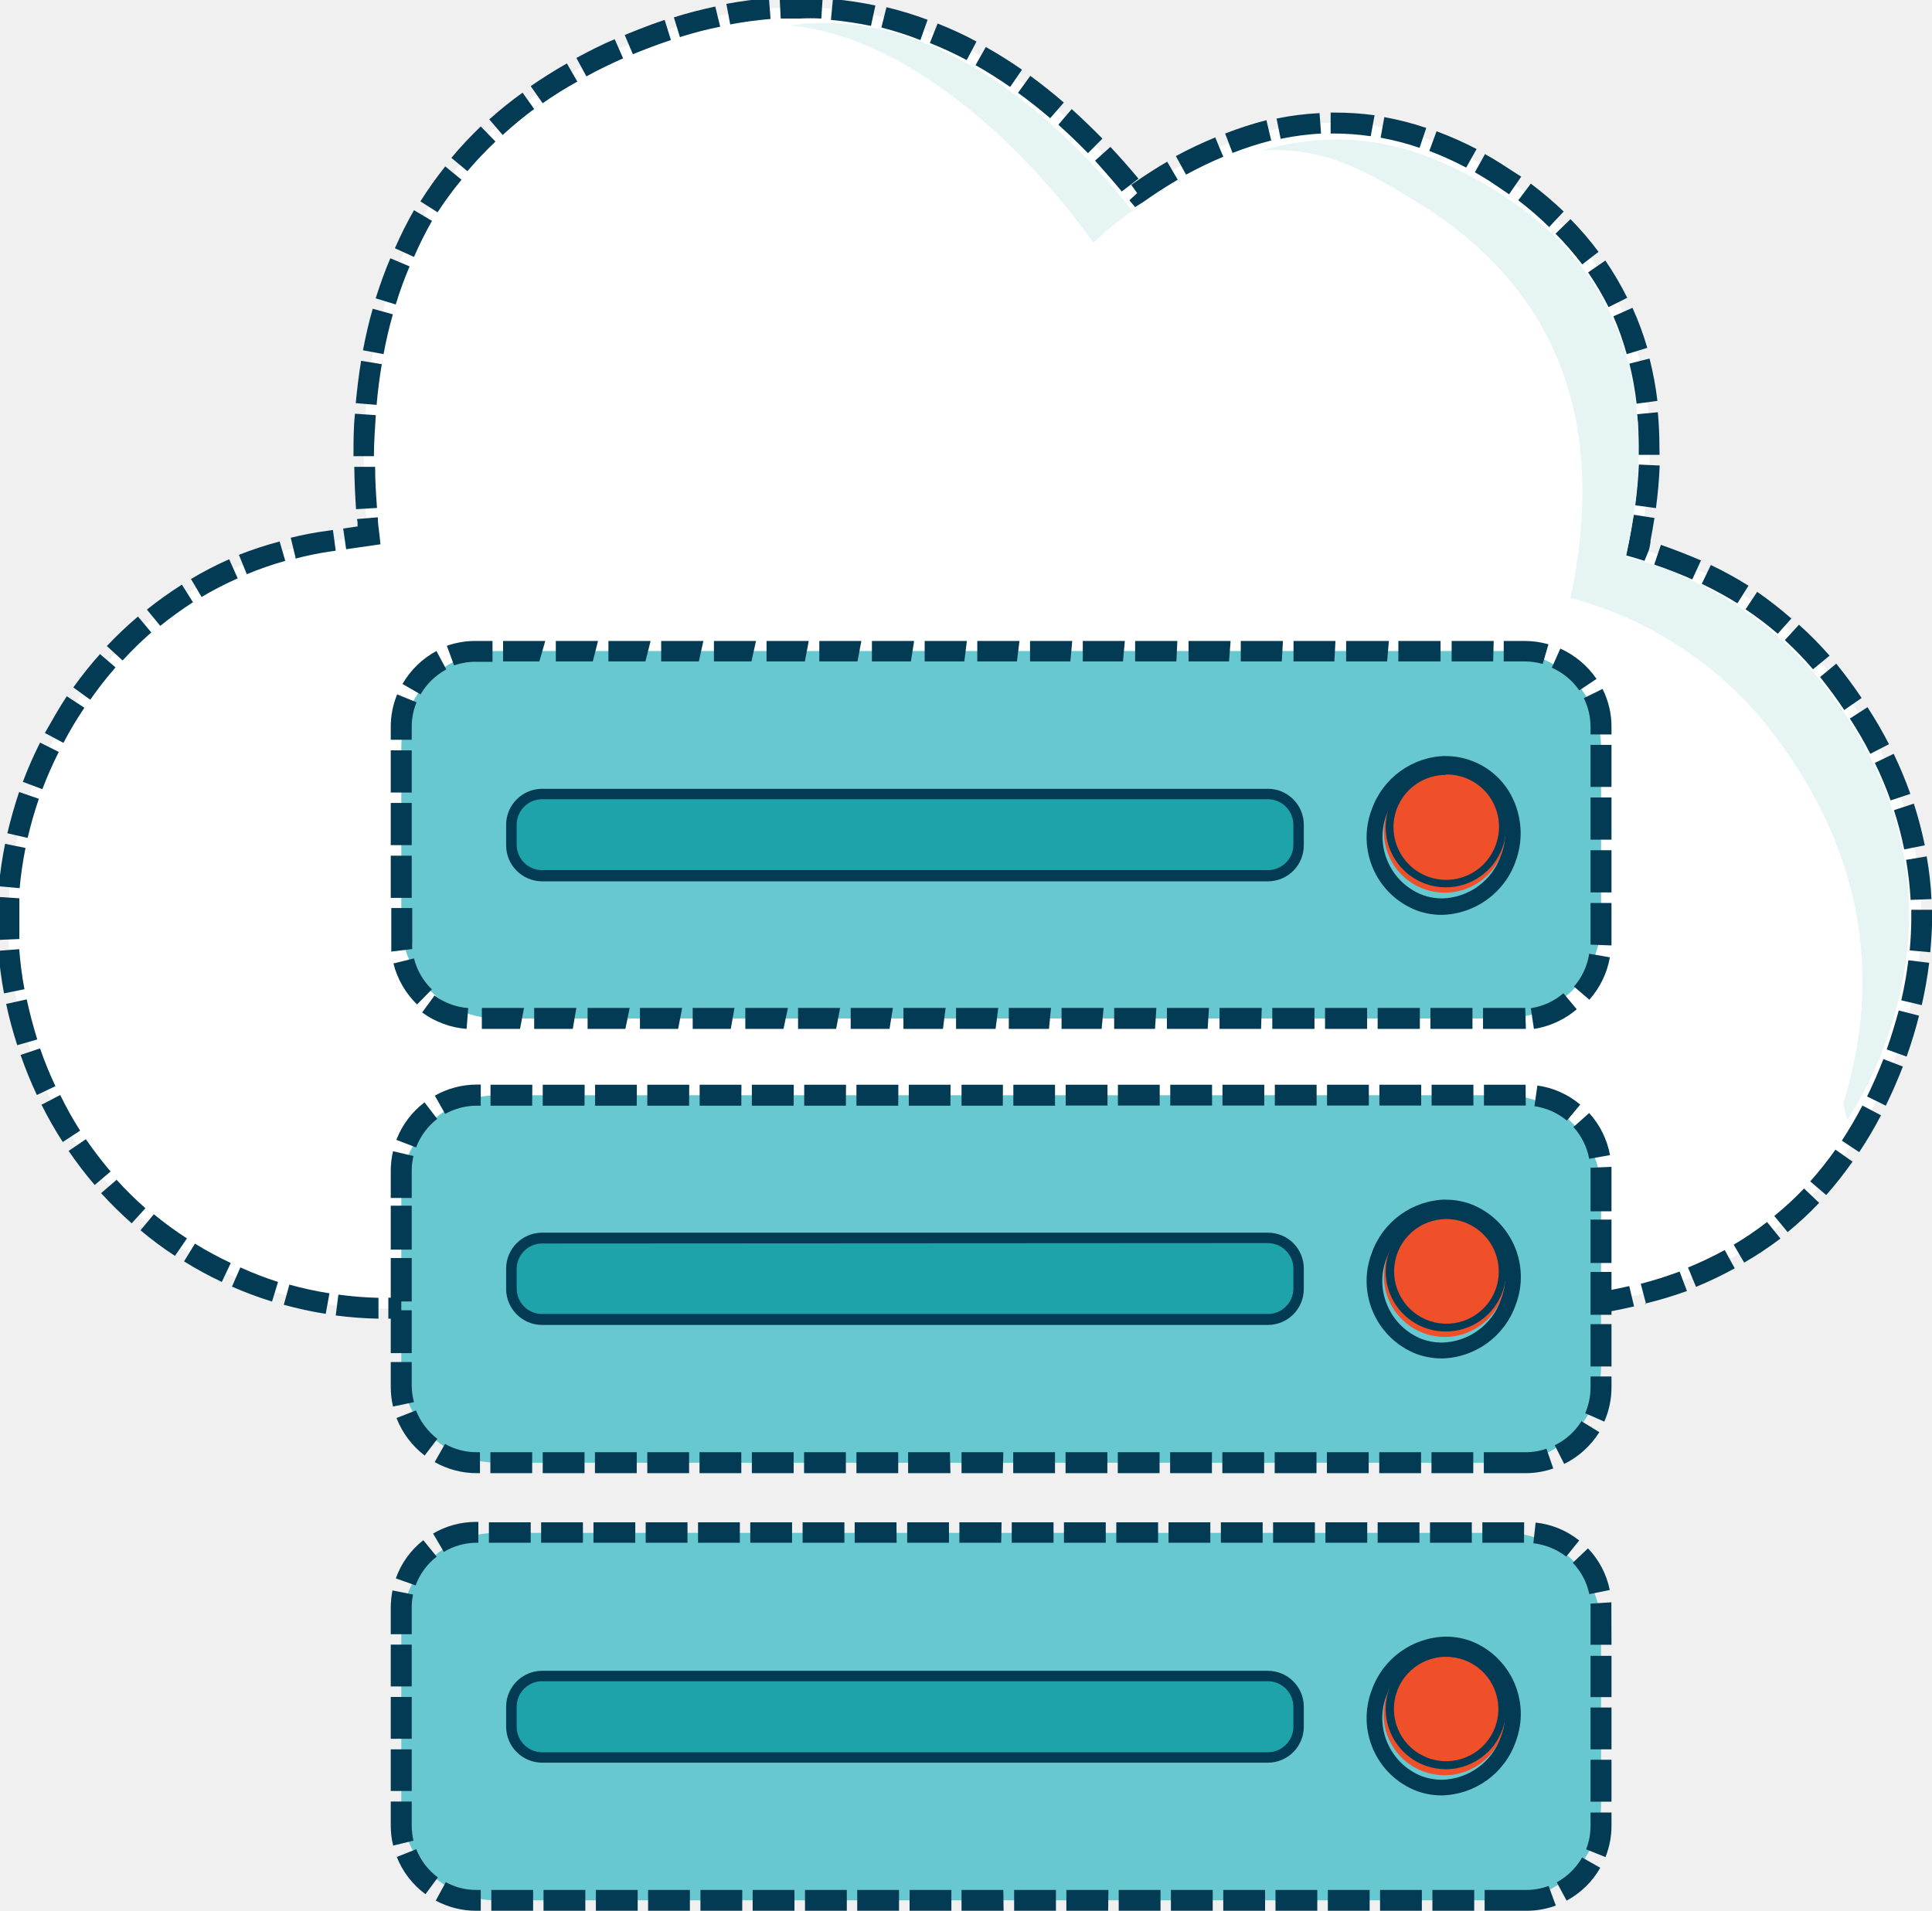
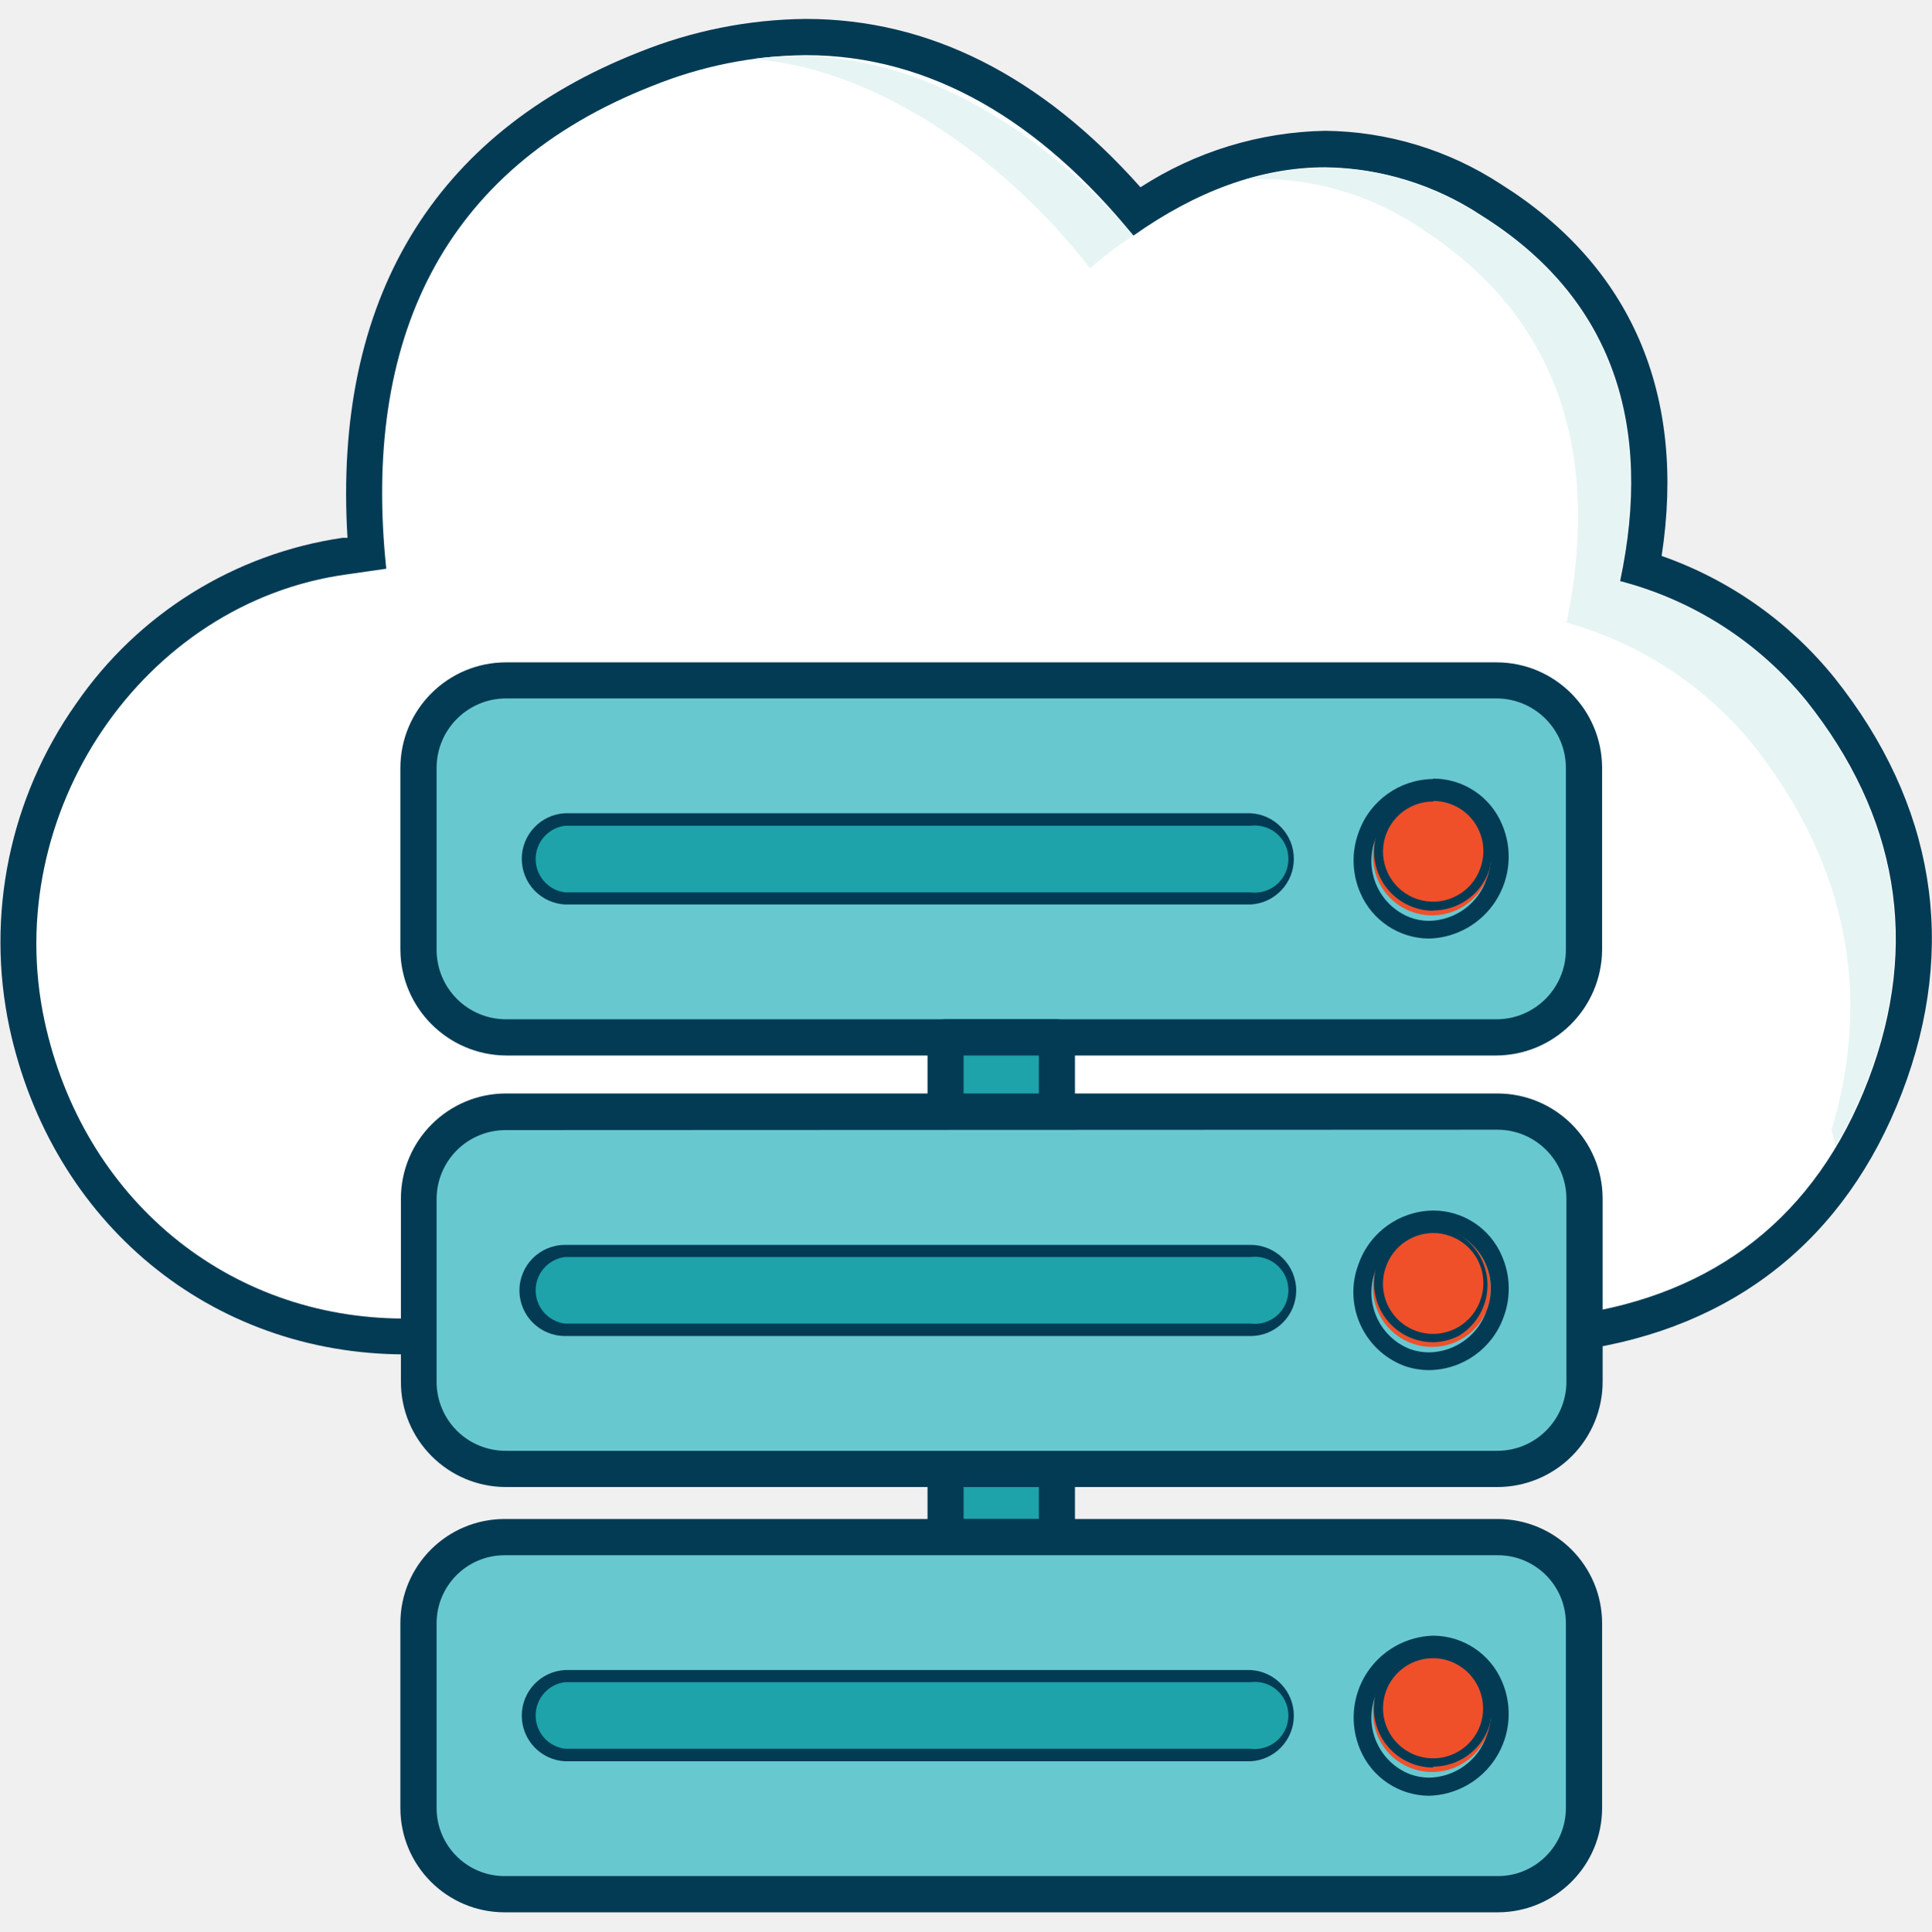
- <svg xmlns="http://www.w3.org/2000/svg" data-name="Layer 1" viewBox="0 0 144.67 143.09">
-   <path d="M85.16 14.46c8.63-6.11 17.76-7.25 26.84-1.56 10.25 6.43 13.23 16.29 10.7 28.19a27.45 27.45 0 0 1 14.3 9.26c7 8.78 8.79 18.67 4.76 29.21S129.94 96.12 119 97.67a33.89 33.89 0 0 1-4.5.29Q71.73 98 29 98C15.38 98 4.22 88.69 1.26 75c-3.51-16 7.54-32.29 23.3-34.43 1-.13 2-.28 3-.43C25.71 22.63 31.8 9.28 48.12 2.91c14.69-5.73 27.13-.69 37.04 11.55z" fill="#fff" />
-   <path d="M67.45 98.76h-3.13v-1.57h3.13zm-3.91 0H60.4v-1.57h3.14zm-3.92 0h-3.13v-1.57h3.13zm8.61 0v-1.57h3.14v1.57zm3.92 0v-1.57h3.13v1.57zm-16.44 0h-3.14v-1.57h3.14zm-3.92 0h-3.13v-1.57h3.13zm28.19 0v-1.57h3.13v1.57zm-3.92 0v-1.57h3.14v1.57zm-28.19 0h-3.13v-1.57h3.14zm36 0v-1.57H87v1.56zm3.92 0v-1.57h3.13v1.56zM44 98.75h-3.17v-1.56H44zm-3.92 0h-3.17v-1.57h3.14zm51.68 0v-1.57h3.13v1.57zm3.92 0v-1.57h3.13v1.57zm-59.51 0H33v-1.57h3.13zm63.42 0v-1.57h3.14v1.57zm3.92 0v-1.57h3.13v1.56zm-71.26 0h-3.17v-1.57h3.14zm75.17 0v-1.57h3.14v1.57zm3.92 0v-1.58h3.13v1.57zm-83 0a28.18 28.18 0 0 1-3.2-.24l.2-1.56a27.89 27.89 0 0 0 3 .24zm87 0v-1.56c1.1 0 2.1-.08 3-.19l.18 1.55a31.38 31.38 0 0 1-3.29.18zm4-.3l-.34-1.57c1-.15 2-.34 3-.57l.36 1.52c-1 .24-2.06.44-3.13.6zm-94.95-.06a29.69 29.69 0 0 1-3.14-.68l.42-1.51a26.1 26.1 0 0 0 3 .65zm98.87-.74l-.4-1.51a29.9 29.9 0 0 0 2.91-.92l.55 1.46a29.51 29.51 0 0 1-3.17.95zm-102.89-.18a28.89 28.89 0 0 1-3-1.12l.63-1.44A25.59 25.59 0 0 0 20.82 96zM127 96.37l-.6-1.45a27.79 27.79 0 0 0 2.75-1.31l.75 1.37a28.65 28.65 0 0 1-2.9 1.39zM16.61 96a27.64 27.64 0 0 1-2.83-1.54l.82-1.33a26.59 26.59 0 0 0 2.68 1.45zm114-1.44l-.79-1.35a23.4 23.4 0 0 0 2.5-1.7l1 1.24a26 26 0 0 1-2.76 1.83zM13.1 94.05a26.54 26.54 0 0 1-2.58-1.92l1-1.2A26.53 26.53 0 0 0 14 92.74zm120.76-1.78l-1-1.21a24.07 24.07 0 0 0 2.23-2.06l1.13 1.08a25.82 25.82 0 0 1-2.36 2.19zm-124-.66a30.52 30.52 0 0 1-2.29-2.26l1.16-1a27.11 27.11 0 0 0 2.16 2.13zm126.86-2.14l-1.17-1a26 26 0 0 0 1.89-2.38l1.28.9a29.11 29.11 0 0 1-1.95 2.48zM7.09 88.74a30.15 30.15 0 0 1-1.95-2.55l1.29-.88c.57.83 1.2 1.65 1.85 2.42zm132.13-2.46l-1.3-.86c.54-.83 1.06-1.71 1.54-2.63l1.39.73a29.89 29.89 0 0 1-1.63 2.76zM4.7 85.52a28.3 28.3 0 0 1-1.59-2.79l1.4-.73A26.27 26.27 0 0 0 6 84.67zm136.51-2.72l-1.4-.69c.44-.9.85-1.84 1.22-2.8l1.46.56c-.39 1-.82 1.99-1.28 2.93zM2.76 82a30.84 30.84 0 0 1-1.22-3L3 78.51c.34 1 .72 1.91 1.15 2.83zm140-2.88l-1.48-.53c.35-1 .65-2 .9-2.92l1.52.39c-.25 1.01-.57 2.04-.93 3.06zM1.29 78.27c-.32-1-.6-2-.83-3.09L2 74.84c.22 1 .48 2 .79 3zm142.61-3l-1.53-.36a28.13 28.13 0 0 0 .53-3l1.56.19a32.1 32.1 0 0 1-.56 3.18zM.3 74.39a28.71 28.71 0 0 1-.42-3.19l1.56-.12a28 28 0 0 0 .39 3zm144.24-3.08l-1.54-.14c.08-.83.12-1.66.12-2.48v-.56h1.57v.61c-.02.82-.07 1.7-.15 2.57zM-.17 70.39v-1.38c0-.46 0-1.22.06-1.84l1.56.1v3.05zm143.24-3a27.9 27.9 0 0 0-.34-3l1.54-.26a24.67 24.67 0 0 1 .36 3.2zm-141.6-.88l-1.56-.14a31.25 31.25 0 0 1 .47-3.18l1.53.31a28.36 28.36 0 0 0-.44 3.01zm141.12-2.9a27 27 0 0 0-.77-2.94l1.49-.49a29.27 29.27 0 0 1 .82 3.12zM2.07 62.75L.55 62.4c.24-1 .54-2.08.88-3.09l1.48.51c-.33.96-.61 1.95-.84 2.93zm139.5-2.81a27.06 27.06 0 0 0-1.18-2.81l1.41-.68a30.64 30.64 0 0 1 1.25 3zM3.17 59.1l-1.46-.55A30.4 30.4 0 0 1 3 55.61l1.4.7c-.46.91-.87 1.85-1.23 2.79zm136.88-2.65a28.18 28.18 0 0 0-1.53-2.64l1.32-.85c.59.91 1.13 1.84 1.61 2.77zm-135.3-.82l-1.39-.74C3.87 54 4.43 53 5 52.14l1.32.86a27.76 27.76 0 0 0-1.57 2.63zm133.35-2.46a35.29 35.29 0 0 0-1.7-2.33l-.11-.14 1.21-1 .12.15c.64.8 1.24 1.61 1.78 2.42zM6.76 52.4l-1.27-.92a28.54 28.54 0 0 1 2-2.5l1.16 1a27.52 27.52 0 0 0-1.89 2.42zm129-2.28a24.18 24.18 0 0 0-2.11-2.18l1.06-1.16A27.32 27.32 0 0 1 137 49.1zM9.18 49.46L8 48.38a28.5 28.5 0 0 1 2.33-2.21l1 1.19a27.33 27.33 0 0 0-2.15 2.1zm123.94-2a24.23 24.23 0 0 0-2.41-1.83l.87-1.31a29.23 29.23 0 0 1 2.56 2zM12 46.87l-1-1.22a29.73 29.73 0 0 1 2.62-1.87l.83 1.32A28.49 28.49 0 0 0 12 46.87zm118.1-1.69a27.45 27.45 0 0 0-2.67-1.46l.68-1.41a28.47 28.47 0 0 1 2.82 1.55zm-115-.47l-.8-1.35a25.79 25.79 0 0 1 2.86-1.48l.64 1.43a25.57 25.57 0 0 0-2.71 1.4zm111.62-1.32c-.91-.4-1.87-.78-2.85-1.11l.5-1.48c1 .35 2 .74 3 1.17zM18.48 43l-.59-1.45a27.39 27.39 0 0 1 3.05-1l.42 1.45a26.38 26.38 0 0 0-2.88 1zm104.66-1l-.68-.21-.7-.2.15-.71c.17-.79.31-1.57.43-2.33l1.55.24c-.09.55-.19 1.13-.3 1.71v.12a5.41 5.41 0 0 1-.12.58zm-101-.21l-.37-1.52a25 25 0 0 1 2.74-.52l.42-.06.21 1.55-.42.06a24.47 24.47 0 0 0-2.63.54zm3.78-.66l-.22-1.55 1.08-.16c0-.18 0-.36-.05-.55l1.56-.13c0 .42.07.84.12 1.27l.08.75zm.74-3c-.07-1.07-.12-2.14-.13-3.17h1.56c0 1 .06 2 .14 3.08zm97.34-.08l-1.55-.21c.13-1 .23-2.06.27-3.05l1.56.07c-.04 1.03-.14 2.14-.28 3.19zm-96-3.89h-1.53c0-1.08 0-2.15.11-3.18l1.56.11c-.06 1-.14 2.03-.14 3.07zm96.27-.1h-1.57v-.54c0-.85 0-1.69-.12-2.5l1.56-.15c.08.86.12 1.75.12 2.65zM28.2 30.32l-1.56-.13c.1-1.08.23-2.14.4-3.17l1.55.25c-.17 1-.3 2.02-.39 3.05zm94.35-.09a23.76 23.76 0 0 0-.54-3l1.51-.38a25 25 0 0 1 .59 3.17zm-.74-3.71a21.26 21.26 0 0 0-1-2.83l1.43-.64a22 22 0 0 1 1.11 3zm-93.09 0l-1.54-.29c.2-1.06.44-2.11.73-3.11l1.51.42c-.28.96-.51 1.97-.7 2.98zM120.45 23a21.86 21.86 0 0 0-1.53-2.6l1.29-.89a23.69 23.69 0 0 1 1.64 2.79zm-90.82-.2l-1.5-.46c.32-1 .69-2.05 1.1-3l1.44.61a29.58 29.58 0 0 0-1.04 2.86zm88.85-3a22.39 22.39 0 0 0-2-2.3l1.12-1.09a23 23 0 0 1 2.1 2.45zM31 19.24l-1.43-.65A30.77 30.77 0 0 1 31 15.74l1.35.8a27.52 27.52 0 0 0-1.35 2.7zM116 17a24.67 24.67 0 0 0-2.31-2l.94-1.25a27.9 27.9 0 0 1 2.46 2.09zm-83.2-1.08l-1.32-.84a29.62 29.62 0 0 1 1.86-2.62l1.22 1a27.08 27.08 0 0 0-1.79 2.43zm52.2-.41l-.43-.51.58-.54-.44-.62c.89-.62 1.79-1.21 2.69-1.73l.79 1.35c-.86.5-1.73 1.06-2.57 1.66zm.11-1.07zm27.89.11c-.47-.33-1-.67-1.48-1-.36-.23-.72-.44-1.08-.65l.76-1.36c.39.22.77.44 1.16.69s1.06.68 1.55 1zm-29-.21c-.67-.81-1.36-1.59-2-2.31L83.15 11c.7.75 1.41 1.55 2.1 2.38zm4.8-1.28l-.75-1.37a30.61 30.61 0 0 1 2.95-1.4l.6 1.45a28.54 28.54 0 0 0-2.75 1.32zM35 12.82l-1.2-1A28.49 28.49 0 0 1 36 9.47l1.1 1.13a28.93 28.93 0 0 0-2.1 2.22zm74.79-.27a25 25 0 0 0-2.76-1.25l.54-1.47a25.72 25.72 0 0 1 3 1.33zm-28.32-1.08q-1.09-1.12-2.22-2.13l1-1.17c.77.69 1.54 1.44 2.3 2.21zm10.83 0L91.74 10a26.72 26.72 0 0 1 3.09-1l.36 1.52a25.23 25.23 0 0 0-2.89.93zm14-.4a20.58 20.58 0 0 0-2.92-.76l.28-1.54a22.29 22.29 0 0 1 3.14.81zm-10.4-.66l-.31-1.53a20.86 20.86 0 0 1 3.22-.41l.11 1.53a20.38 20.38 0 0 0-2.99.39zm6.74-.21a19.18 19.18 0 0 0-2.73-.2h-.27V8.43h.29a22.26 22.26 0 0 1 3 .2zm-65-.09l-1-1.17c.78-.7 1.62-1.38 2.49-2L40 8.16a30.15 30.15 0 0 0-2.34 1.93zm41-1.26c-.79-.67-1.59-1.31-2.41-1.9l.92-1.27c.85.62 1.69 1.29 2.51 2zm-38-1.11l-.9-1.29c.86-.59 1.77-1.17 2.71-1.7l.78 1.36a29.4 29.4 0 0 0-2.58 1.61zm35-1.23c-.85-.59-1.72-1.14-2.59-1.63l.77-1.36c.91.51 1.82 1.08 2.71 1.7zm-31.73-.79l-.75-1.38c.91-.49 1.88-1 2.87-1.4l.63 1.43c-.95.42-1.88.87-2.75 1.35zM72.39 4.5a27.47 27.47 0 0 0-2.76-1.28l.58-1.46c1 .4 2 .85 2.91 1.35zm-25-.44l-.61-1.44 1.07-.43c.65-.26 1.29-.49 1.92-.7L50.24 3c-.61.2-1.22.42-1.84.66zM68.92 3A25 25 0 0 0 66 2.06l.38-1.52a26.58 26.58 0 0 1 3.08.94zm-18-.2l-.46-1.5c1-.32 2.07-.59 3.1-.81L53.93 2c-.93.18-1.93.44-2.93.75zm14.3-.86a27.65 27.65 0 0 0-3-.45l.15-1.56a28 28 0 0 1 3.18.48zm-10.54-.11L54.39.29c1.07-.2 2.14-.34 3.19-.43l.12 1.56a29.14 29.14 0 0 0-3.02.41zm6.82-.44a14.93 14.93 0 0 0-1.65 0h-1.39l-.08-1.58h1.51c.51 0 1.15 0 1.71.05z" fill="#033b55" />
-   <rect x="30.05" y="114.79" width="89.84" height="27.52" rx="7.13" ry="7.13" fill="#68c8d0" />
-   <path d="M114.3 143.09h-3.13v-1.56h3.13a4.69 4.69 0 0 0 1.66-.3l.54 1.47a6.29 6.29 0 0 1-2.2.39zm-3.91 0h-3.13v-1.56h3.13zm-3.92 0h-3.13v-1.56h3.13zm-3.91 0h-3.13v-1.56h3.13zm-3.92 0h-3.13v-1.56h3.13zm-3.91 0H91.6v-1.56h3.13zm-3.92 0h-3.13v-1.56h3.13zm-3.91 0h-3.13v-1.56h3.13zm-3.92 0h-3.13v-1.56H83zm-3.91 0h-3.13v-1.56h3.13zm-3.92 0H72v-1.56h3.13zm-3.91 0h-3.13v-1.56h3.13zm-3.92 0h-3.13v-1.56h3.13zm-3.91 0h-3.13v-1.56h3.13zm-3.92 0h-3.13v-1.56h3.13zm-3.91 0h-3.13v-1.56h3.13zm-3.92 0h-3.13v-1.56h3.13zm-3.91 0h-3.13v-1.56h3.13zm-3.92 0H40.7v-1.56h3.13zm-3.91 0h-3.13v-1.56h3.13zm-3.92 0h-.37a6.38 6.38 0 0 1-3-.76l.75-1.38a4.73 4.73 0 0 0 2.27.58H36zm81.31-.76l-.74-1.37a4.92 4.92 0 0 0 1.9-1.86l1.36.77a6.34 6.34 0 0 1-2.52 2.46zm-85.45-.48a6.41 6.41 0 0 1-2.15-2.79l1.46-.58a4.81 4.81 0 0 0 1.62 2.11zm88.36-2.78l-1.45-.58a4.78 4.78 0 0 0 .33-1.76v-1h1.57v1a6.28 6.28 0 0 1-.45 2.34zm-90.78-.86a6.12 6.12 0 0 1-.18-1.48v-1.82h1.57v1.82a5.18 5.18 0 0 0 .13 1.11zm91.23-3.29h-1.57v-3.14h1.57zm-89.84-.8h-1.57V131h1.57zm89.84-3.12h-1.57v-3.13h1.57zm-89.84-.79h-1.57v-3.13h1.57zm89.84-3.12h-1.57V124h1.57zm-89.84-.8h-1.57v-3.13h1.57zm89.84-3.12h-1.57v-3.08l1.56-.1v.39zm-89.84-.79h-1.57v-2a6.69 6.69 0 0 1 .13-1.28l1.54.31a4.5 4.5 0 0 0-.1 1zm88.18-3a4.79 4.79 0 0 0-1.24-2.35l1.14-1.08a6.28 6.28 0 0 1 1.63 3.12zm-87.9-.66l-1.47-.52a6.27 6.27 0 0 1 2.06-2.86l1 1.23a4.83 4.83 0 0 0-1.59 2.19zm86.17-2.15a4.9 4.9 0 0 0-2.46-1l.17-1.55a6.27 6.27 0 0 1 3.26 1.34zm-84.06-.38l-.79-1.35a6.33 6.33 0 0 1 3.2-.87h.19v1.56h-.19a4.75 4.75 0 0 0-2.41.7zm80.9-.66H111V114h3.13zm-3.91 0h-3.13V114h3.13zm-3.92 0h-3.13V114h3.13zm-3.91 0h-3.13V114h3.13zm-3.92 0h-3.13V114h3.13zm-3.91 0h-3.13V114h3.13zm-3.92 0H87.5V114h3.13zm-3.91 0h-3.13V114h3.13zm-3.92 0h-3.13V114h3.13zm-3.91 0h-3.13V114h3.13zm-3.92 0h-3.13V114H75zm-3.91 0h-3.13V114h3.13zm-3.92 0H64V114h3.13zm-3.91 0H60.1V114h3.13zm-3.92 0h-3.13V114h3.13zm-3.91 0h-3.13V114h3.13zm-3.92 0h-3.13V114h3.13zm-3.91 0h-3.13V114h3.13zm-3.92 0h-3.13V114h3.13zm-3.91 0h-3.13V114h3.13z" fill="#033b55" />
-   <path d="M112.39 130.1a4.56 4.56 0 1 1-2.65-6 4.68 4.68 0 0 1 2.65 6z" fill="#ef502a" />
-   <path d="M108.26 123.79a4.24 4.24 0 0 1 1.48.26 4.66 4.66 0 0 1 2.65 6 4.79 4.79 0 0 1-4.43 3.23 4.44 4.44 0 0 1-1.48-.26 4.68 4.68 0 0 1-2.65-6.06 4.77 4.77 0 0 1 4.43-3.22m0-1.18a6 6 0 0 0-5.54 4 5.86 5.86 0 0 0 3.36 7.56 5.43 5.43 0 0 0 1.88.33 6 6 0 0 0 5.53-4 5.86 5.86 0 0 0-3.35-7.56 5.47 5.47 0 0 0-1.88-.33z" fill="#033b55" />
-   <path d="M112.22 129.42a4.21 4.21 0 1 1-2.52-5.42 4.19 4.19 0 0 1 2.52 5.42z" fill="#ef502a" />
-   <path d="M108.27 132.49a4.54 4.54 0 0 1-1.54-.27 4.51 4.51 0 0 1-2.7-5.77 4.5 4.5 0 1 1 8.47 3.07 4.48 4.48 0 0 1-2.33 2.54 4.36 4.36 0 0 1-1.9.43zm0-8.42a3.91 3.91 0 1 0 1.34.23 4.15 4.15 0 0 0-1.35-.23zm4 5.35z" fill="#033b55" />
-   <rect x="38.29" y="125.5" width="58.95" height="6.1" rx="2.94" ry="2.94" fill="#1da3a9" />
-   <path d="M94.94 132H40.6a2.7 2.7 0 0 1-2.7-2.69v-1.5a2.7 2.7 0 0 1 2.7-2.69h54.34a2.69 2.69 0 0 1 2.69 2.69v1.5a2.69 2.69 0 0 1-2.69 2.69zm-54.34-6.1a1.91 1.91 0 0 0-1.91 1.91v1.5a1.91 1.91 0 0 0 1.91 1.91h54.34a1.92 1.92 0 0 0 1.91-1.91v-1.5a1.92 1.92 0 0 0-1.91-1.91z" fill="#033b55" />
-   <rect x="30.05" y="48.75" width="89.84" height="27.52" rx="7.25" ry="7.25" fill="#68c8d0" />
-   <path d="M114.26 77.05h-3.21v-1.57h3.16zm-4 0h-3.15v-1.57h3.15zm-3.94 0h-3.16v-1.57h3.16zm-3.95 0h-3.15v-1.57h3.15zm-3.94 0h-3.16v-1.57h3.16zm-4 0h-3.11v-1.57h3.16zm-4 0h-3.05v-1.57h3.15zm-3.94 0h-3.06v-1.57h3.16zm-4 0h-3v-1.57h3.15zm-3.94 0h-3.01v-1.57h3.16zm-4 0h-2.96v-1.57h3.16zm-3.94 0h-2.96v-1.57h3.16zm-4 0H63.7v-1.57h3.16zm-4 0h-2.85v-1.57h3.15zm-3.94 0h-2.86v-1.57H59zm-3.95 0h-2.85v-1.57H55zm-3.94 0h-2.86v-1.57h3.16zm-3.95 0H44v-1.57h3.15zm-3.94 0H40v-1.57h3.16zm-3.95 0h-2.86v-1.57h3.16zm-4 0a6.51 6.51 0 0 1-3.33-1.23l.93-1.27a4.83 4.83 0 0 0 2.52.94zm79.92 0l-.23-1.55a4.85 4.85 0 0 0 2.44-1.12l1 1.2a6.5 6.5 0 0 1-2.91 1.42zm-83.63-1.83a6.49 6.49 0 0 1-1.77-3.07l1.54-.38a4.87 4.87 0 0 0 1.34 2.32zm87.8-.34l-1.17-1a4.86 4.86 0 0 0 1.14-2.46l1.55.27a6.46 6.46 0 0 1-1.55 3.19zM29.3 71.26V68h1.57v2.56a4.36 4.36 0 0 0 0 .51zm91.37-.46l-1.57-.06v-3.12h1.57v3.18zm-89.84-3.56h-1.57v-3.16h1.57zm89.84-.41h-1.57v-3.16h1.57zm-89.84-3.54h-1.57v-3.16h1.57zm89.84-.41h-1.57v-3.16h1.57zm-89.84-3.53h-1.57v-3.16h1.57zm89.84-.42h-1.57v-3.15h1.57zM30.83 55.4h-1.57v-1a6.31 6.31 0 0 1 .48-2.4l1.45.59a4.83 4.83 0 0 0-.36 1.84zm89.84-.4h-1.57v-.56a4.89 4.89 0 0 0-.5-2.16l1.4-.69a6.25 6.25 0 0 1 .67 2.85zm-89.18-3l-1.35-.78a6.49 6.49 0 0 1 2.54-2.47l.74 1.38A5 5 0 0 0 31.49 52zm86.77-.3a5 5 0 0 0-2.06-1.7l.64-1.43a6.56 6.56 0 0 1 2.71 2.27zM34 49.83l-.54-1.47a6.45 6.45 0 0 1 2.26-.36h1.16v1.56h-1.16a4.84 4.84 0 0 0-1.72.27zm81.52-.11a5.12 5.12 0 0 0-1.35-.19h-1.57V48h1.57a6.33 6.33 0 0 1 1.78.25zm-3.71-.19h-3.11V48h3.15zm-3.94 0h-3.16V48h3.16zm-4 0h-3.07V48h3.2zm-3.95 0h-3.06V48H100zm-3.94 0h-3.07V48h3.16zm-3.95 0H89V48h3.15zm-3.94 0H85V48h3.16zm-4 0h-3.01V48h3.15zm-3.94 0h-3.02V48h3.16zm-4 0h-2.97V48h3.16zm-3.94 0h-2.97V48h3.16zm-4 0h-2.92V48h3.16zm-4 0h-2.86V48h3.15zm-3.94 0H57.4V48h3.16zm-4 0h-2.81V48h3.15zm-3.94 0h-2.82V48h3.16zm-4 0h-2.77V48h3.16zm-3.94 0h-2.77V48h3.16zm-4 0h-2.72V48h3.16z" fill="#033b55" />
-   <path d="M112.39 64.06a4.56 4.56 0 1 1-2.65-6.06 4.67 4.67 0 0 1 2.65 6.06z" fill="#ef502a" />
-   <path d="M108.26 57.74a4.48 4.48 0 0 1 1.48.26 4.68 4.68 0 0 1 2.65 6.06 4.78 4.78 0 0 1-4.39 3.22 4.2 4.2 0 0 1-1.48-.26 4.68 4.68 0 0 1-2.69-6.02 4.79 4.79 0 0 1 4.43-3.22m0-1.17a6 6 0 0 0-5.54 4 5.87 5.87 0 0 0 3.36 7.57 5.43 5.43 0 0 0 1.88.33 6 6 0 0 0 5.53-4 6.06 6.06 0 0 0-.12-4.51 5.54 5.54 0 0 0-3.23-3.05 5.47 5.47 0 0 0-1.88-.33z" fill="#033b55" />
-   <path d="M112.22 63.38A4.21 4.21 0 1 1 109.7 58a4.21 4.21 0 0 1 2.52 5.38z" fill="#ef502a" />
-   <path d="M108.26 66.45a4.57 4.57 0 0 1-1.53-.27 4.51 4.51 0 0 1-2.7-5.77 4.51 4.51 0 0 1 5.77-2.7 4.51 4.51 0 0 1 2.7 5.77 4.51 4.51 0 0 1-4.24 2.97zm0-8.42a3.92 3.92 0 0 0-3.68 2.58 3.92 3.92 0 0 0 7.42 2.67 3.91 3.91 0 0 0-3.74-5.28zm4 5.35z" fill="#033b55" />
-   <rect x="38.29" y="59.46" width="58.95" height="6.1" rx="2.94" ry="2.94" fill="#1da3a9" />
-   <path d="M94.94 66H40.6a2.7 2.7 0 0 1-2.7-2.7v-1.54a2.7 2.7 0 0 1 2.7-2.69h54.34a2.69 2.69 0 0 1 2.69 2.69v1.49A2.69 2.69 0 0 1 94.94 66zM40.6 59.85a1.91 1.91 0 0 0-1.91 1.91v1.49a1.9 1.9 0 0 0 1.91 1.91h54.34a1.91 1.91 0 0 0 1.91-1.91v-1.49a1.92 1.92 0 0 0-1.91-1.91z" fill="#033b55" />
-   <rect x="30.05" y="82.02" width="89.84" height="27.52" rx="7.22" ry="7.22" fill="#68c8d0" />
-   <path d="M114.25 110.32h-3.14v-1.57h3.13a4.56 4.56 0 0 0 1.56-.26l.51 1.48a6.32 6.32 0 0 1-2.06.35zm-3.93 0h-3.13v-1.57h3.13zm-3.91 0h-3.13v-1.57h3.13zm-3.92 0h-3.13v-1.57h3.13zm-3.91 0h-3.13v-1.57h3.13zm-3.92 0h-3.13v-1.57h3.13zm-3.91 0h-3.13v-1.57h3.13zm-3.92 0H83.7v-1.57h3.13zm-3.91 0h-3.13v-1.57h3.13zm-3.92 0h-3.13v-1.57H79zm-3.91 0H72v-1.57h3.13zm-3.92 0H68v-1.57h3.13zm-3.91 0h-3.13v-1.57h3.13zm-3.92 0h-3.13v-1.57h3.13zm-3.91 0H56.3v-1.57h3.13zm-3.92 0h-3.13v-1.57h3.13zm-3.91 0h-3.13v-1.57h3.13zm-3.92 0h-3.13v-1.57h3.13zm-3.91 0h-3.13v-1.57h3.13zm-3.92 0h-3.13v-1.57h3.13zm-3.91 0h-.24a6.39 6.39 0 0 1-3.15-.83l.77-1.36a4.8 4.8 0 0 0 2.38.62h.24zm81.19-.69l-.71-1.4a4.86 4.86 0 0 0 2-1.8l1.34.82a6.52 6.52 0 0 1-2.63 2.38zM31.8 109a6.51 6.51 0 0 1-2.11-2.81l1.46-.57a5 5 0 0 0 1.6 2.13zm88.33-2.54l-1.43-.63a4.82 4.82 0 0 0 .4-1.94v-.81h1.57v.81a6.34 6.34 0 0 1-.54 2.57zm-90.7-1.13a6.39 6.39 0 0 1-.17-1.45V102h1.57v1.85A5.06 5.06 0 0 0 31 105zm91.24-3h-1.57v-3.17h1.57zm-89.84-1h-1.57v-3.21h1.57zm89.84-2.87h-1.57v-3.21h1.57zm-89.84-1h-1.57v-3.25h1.57zm89.84-2.88h-1.57v-3.25h1.57zm-89.84-1h-1.57v-3.29h1.57zm89.84-2.87h-1.57v-3.04a1.61 1.61 0 0 0 0-.22l1.57-.07v3.17zm-89.84-1h-1.57v-2.04a6.48 6.48 0 0 1 .17-1.46l1.53.36a4.53 4.53 0 0 0-.13 1.1zM119 86.78a4.83 4.83 0 0 0-1.18-2.38l1.18-1.05a6.43 6.43 0 0 1 1.56 3.15zm-87.86-.86l-1.46-.56a6.4 6.4 0 0 1 2.11-2.81l.95 1.24a4.88 4.88 0 0 0-1.58 2.13zm86.19-2a4.83 4.83 0 0 0-2.43-1.08l.22-1.55a6.33 6.33 0 0 1 3.21 1.43zm-84-.51l-.77-1.36a6.38 6.38 0 0 1 3.14-.83h.3v1.58h-.3a4.9 4.9 0 0 0-2.37.62zm80.92-.62h-3.13v-1.56h3.12zm-3.92 0h-3.13v-1.56h3.13zm-3.91 0h-3.13v-1.56h3.13zm-3.92 0h-3.13v-1.56h3.13zm-3.91 0h-3.13v-1.56h3.13zm-3.92 0h-3.13v-1.56h3.13zm-3.91 0h-3.13v-1.56h3.13zm-3.92 0h-3.13v-1.56h3.13zm-3.91 0H79.8v-1.56h3.13zM79 82.8h-3.12v-1.57H79zm-3.91 0H72v-1.57h3.1zm-3.92 0h-3.12v-1.57h3.13zm-3.91 0h-3.13v-1.57h3.14zm-3.92 0h-3.12v-1.57h3.13zm-3.91 0H56.3v-1.57h3.14zm-3.92 0h-3.12v-1.57h3.13zm-3.91 0h-3.13v-1.57h3.14zm-3.92 0h-3.12v-1.57h3.13zm-3.91 0h-3.13v-1.57h3.14zm-3.92 0h-3.12v-1.57h3.13z" fill="#033b55" />
-   <path d="M112.39 97.33a4.56 4.56 0 1 1-2.65-6.06 4.67 4.67 0 0 1 2.65 6.06z" fill="#ef502a" />
-   <path d="M108.26 91a4.24 4.24 0 0 1 1.48.26 4.68 4.68 0 0 1 2.65 6.06 4.78 4.78 0 0 1-4.43 3.22 4.2 4.2 0 0 1-1.48-.26 4.68 4.68 0 0 1-2.65-6.06 4.77 4.77 0 0 1 4.43-3.22m0-1.17a6 6 0 0 0-5.54 4 5.87 5.87 0 0 0 3.36 7.57 5.68 5.68 0 0 0 1.88.33 6 6 0 0 0 5.53-4 5.85 5.85 0 0 0-3.35-7.56 5.47 5.47 0 0 0-1.88-.33z" fill="#033b55" />
-   <path d="M112.22 96.64a4.21 4.21 0 1 1-2.52-5.39 4.21 4.21 0 0 1 2.52 5.39z" fill="#ef502a" />
-   <path d="M108.26 99.71a4.48 4.48 0 0 1-4.23-6 4.5 4.5 0 0 1 8.47 3.06 4.51 4.51 0 0 1-4.24 2.94zm0-8.42a3.92 3.92 0 1 0 3.74 5.25 3.93 3.93 0 0 0-3.69-5.25zm4 5.35z" fill="#033b55" />
-   <rect x="38.29" y="92.73" width="58.95" height="6.1" rx="2.94" ry="2.94" fill="#1da3a9" />
-   <path d="M94.94 99.22H40.6a2.7 2.7 0 0 1-2.7-2.7V95a2.69 2.69 0 0 1 2.7-2.69h54.34A2.68 2.68 0 0 1 97.63 95v1.49a2.69 2.69 0 0 1-2.69 2.73zm-54.34-6.1A1.91 1.91 0 0 0 38.69 95v1.49a1.9 1.9 0 0 0 1.91 1.91h54.34a1.91 1.91 0 0 0 1.91-1.91V95a1.92 1.92 0 0 0-1.91-1.91z" fill="#033b55" />
-   <path d="M81.88 18.18a22.36 22.36 0 0 1 2.92-2.39C77.89 7.11 68.62.46 59.13 1.92c8.01.65 16.73 7.86 22.75 16.26zM136.08 50.69a27.57 27.57 0 0 0-14.33-9c2.53-11.54.28-21.32-10-27.56-6.05-3.68-11.35-4.54-17.29-2.86 4.52-.27 7.58 1.29 12.14 4.18 10.57 6.69 13.64 16.94 11 29.32a28.32 28.32 0 0 1 14.78 9.64c6.72 8.54 8.8 18.09 5.64 28.25.1.41.22.82.3 1.23a31.23 31.23 0 0 0 2.52-4.89c4.03-10.22 2.21-19.8-4.76-28.31z" fill="#e6f4f4" />
+ <svg xmlns="http://www.w3.org/2000/svg" data-name="Layer 1" viewBox="0 0 145 145">
+   <path d="M85.1 17.69c8.4-6 17.3-7.06 26.12-1.52 10 6.26 12.89 15.87 10.42 27.46a26.74 26.74 0 0 1 14 9c6.8 8.55 8.57 18.18 4.64 28.45s-11.53 16.13-22.19 17.64a32.14 32.14 0 0 1-4.39.27Q72 99 30.36 99C17.09 99 6.22 90 3.34 76.64 0 61.06 10.72 45.2 26.08 43.12L29 42.7c-1.8-17.06 4.13-30.05 20-36.26C63.33.86 75.45 5.76 85.1 17.69z" fill="#fff" />
+   <path d="M60.49 4.14c9.42 0 17.65 5 24.61 13.55 4.68-3.31 9.51-5.13 14.4-5.13a21.77 21.77 0 0 1 11.72 3.61c10 6.26 12.89 15.87 10.42 27.46a26.74 26.74 0 0 1 14 9c6.8 8.55 8.57 18.18 4.64 28.45s-11.53 16.13-22.19 17.64a32.14 32.14 0 0 1-4.39.27L63.88 99H30.36C17.09 99 6.22 90 3.34 76.64 0 61.06 10.72 45.2 26.08 43.12L29 42.7c-1.8-17.06 4.13-30.05 20-36.26a31.45 31.45 0 0 1 11.47-2.3m0-2.72A34.31 34.31 0 0 0 48 3.91C32.52 10 25 22.54 26.09 40.38h-.38a29.48 29.48 0 0 0-20 12.46 31 31 0 0 0-5 24.32c3.18 14.66 15.1 24.51 29.68 24.53h83.31a34.47 34.47 0 0 0 4.76-.3c11.71-1.66 20.13-8.35 24.35-19.36s2.44-21.69-5.05-31.11a29 29 0 0 0-13-9.18c1.86-12.15-2.28-21.77-12.08-27.92a24.63 24.63 0 0 0-13.17-4 26.41 26.41 0 0 0-13.88 4.24C78.18 5.68 69.74 1.42 60.49 1.42z" fill="#033b55" />
+   <path fill="#1da3a9" d="M71 107.06h8.36v8.36H71z" />
+   <path d="M79.35 116.77H71a1.36 1.36 0 0 1-1.36-1.36v-8.35A1.36 1.36 0 0 1 71 105.7h8.35a1.36 1.36 0 0 1 1.36 1.36v8.35a1.36 1.36 0 0 1-1.36 1.36zm-7-2.72H78v-5.63h-5.65z" fill="#033b55" />
+   <rect x="31.42" y="115.41" width="87.51" height="26.8" rx="7.13" ry="7.13" fill="#68c8d0" />
+   <path d="M112.46 143.58H37.88a7.83 7.83 0 0 1-7.82-7.83v-13.87a7.83 7.83 0 0 1 7.82-7.83h74.58a7.84 7.84 0 0 1 7.83 7.83v13.87a7.84 7.84 0 0 1-7.83 7.83zm-74.58-26.81a5.11 5.11 0 0 0-5.1 5.11v13.87a5.11 5.11 0 0 0 5.1 5.11h74.58a5.11 5.11 0 0 0 5.11-5.11v-13.87a5.11 5.11 0 0 0-5.11-5.11z" fill="#033b55" />
+   <path d="M111.62 130.33a4.44 4.44 0 1 1-2.58-5.9 4.54 4.54 0 0 1 2.58 5.9z" fill="#ef502a" />
+   <path d="M107.6 124.17a4 4 0 0 1 1.44.26 4.55 4.55 0 0 1 2.58 5.9 4.66 4.66 0 0 1-4.32 3.14 4.3 4.3 0 0 1-1.44-.26 4.56 4.56 0 0 1-2.58-5.9 4.67 4.67 0 0 1 4.32-3.14m0-1.36a6.15 6.15 0 0 0-5.46 8.59 5.64 5.64 0 0 0 5.16 3.43 6.15 6.15 0 0 0 5.47-8.59 5.64 5.64 0 0 0-5.17-3.43z" fill="#033b55" />
+   <path d="M111.46 129.66a4.1 4.1 0 1 1-2.46-5.25 4.1 4.1 0 0 1 2.46 5.25z" fill="#ef502a" />
+   <path d="M107.61 132.71a4.45 4.45 0 0 1-4.18-6 4.44 4.44 0 0 1 8.35 3 4.44 4.44 0 0 1-4.17 2.93zm0-8.21a3.76 3.76 0 1 0 3.54 5 3.78 3.78 0 0 0-3.54-5z" fill="#033b55" />
+   <rect x="39.45" y="125.85" width="57.42" height="5.94" rx="2.97" ry="2.97" fill="#1da3a9" />
+   <path d="M93.9 132.24H42.42a3.43 3.43 0 0 1 0-6.85H93.9a3.43 3.43 0 0 1 0 6.85zm-51.48-5.94a2.52 2.52 0 0 0 0 5H93.9a2.52 2.52 0 1 0 0-5z" fill="#033b55" />
+   <rect x="31.42" y="51.09" width="87.51" height="26.8" rx="7.25" ry="7.25" fill="#68c8d0" />
+   <path d="M112.35 79.25H38a8 8 0 0 1-7.94-7.94V57.66A7.94 7.94 0 0 1 38 49.73h74.35a7.94 7.94 0 0 1 7.94 7.93v13.65a8 8 0 0 1-7.94 7.94zM38 52.44a5.22 5.22 0 0 0-5.22 5.22v13.65A5.22 5.22 0 0 0 38 76.53h74.35a5.22 5.22 0 0 0 5.22-5.22V57.66a5.22 5.22 0 0 0-5.22-5.22z" fill="#033b55" />
+   <path d="M111.62 66a4.44 4.44 0 1 1-2.62-5.9 4.54 4.54 0 0 1 2.62 5.9z" fill="#ef502a" />
+   <path d="M107.6 59.85a4.24 4.24 0 0 1 1.44.25 4.55 4.55 0 0 1 2.58 5.9 4.65 4.65 0 0 1-4.32 3.14 4.06 4.06 0 0 1-1.44-.26 4.56 4.56 0 0 1-2.58-5.9 4.67 4.67 0 0 1 4.32-3.13m0-1.36a6 6 0 0 0-5.59 4 6.09 6.09 0 0 0 .13 4.56 5.65 5.65 0 0 0 5.16 3.42 6.15 6.15 0 0 0 5.47-8.59 5.59 5.59 0 0 0-5.17-3.42z" fill="#033b55" />
+   <path d="M111.46 65.33a4.1 4.1 0 1 1-2.46-5.25 4.1 4.1 0 0 1 2.46 5.25z" fill="#ef502a" />
+   <path d="M107.61 68.38a4.45 4.45 0 0 1-4.18-5.95 4.44 4.44 0 0 1 8.35 3 4.44 4.44 0 0 1-4.17 2.93zm0-8.2a3.76 3.76 0 1 0 3.54 5 3.78 3.78 0 0 0-.13-2.88 3.75 3.75 0 0 0-3.41-2.16z" fill="#033b55" />
+   <rect x="39.45" y="61.52" width="57.42" height="5.94" rx="2.97" ry="2.97" fill="#1da3a9" />
+   <path d="M93.9 67.91H42.42a3.43 3.43 0 0 1 0-6.85H93.9a3.43 3.43 0 0 1 0 6.85zM42.42 62a2.52 2.52 0 0 0 0 5H93.9a2.52 2.52 0 1 0 0-5z" fill="#033b55" />
+   <path fill="#1da3a9" d="M71 77.89h8.36v8.36H71z" />
+   <path d="M79.35 87.61H71a1.36 1.36 0 0 1-1.36-1.36v-8.36A1.36 1.36 0 0 1 71 76.53h8.35a1.36 1.36 0 0 1 1.36 1.36v8.36a1.36 1.36 0 0 1-1.36 1.36zm-7-2.72H78v-5.64h-5.65z" fill="#033b55" />
+   <rect x="31.42" y="83.49" width="87.51" height="26.8" rx="7.22" ry="7.22" fill="#68c8d0" />
+   <path d="M112.39 111.65H38a7.9 7.9 0 0 1-7.9-7.9V90a7.9 7.9 0 0 1 7.9-7.9h74.43a7.91 7.91 0 0 1 7.9 7.9v13.72a7.91 7.91 0 0 1-7.94 7.93zM38 84.85A5.18 5.18 0 0 0 32.78 90v13.72a5.18 5.18 0 0 0 5.22 5.21h74.43a5.19 5.19 0 0 0 5.18-5.18V90a5.19 5.19 0 0 0-5.18-5.18z" fill="#033b55" />
+   <path d="M111.62 98.4a4.44 4.44 0 1 1-2.62-5.9 4.56 4.56 0 0 1 2.62 5.9z" fill="#ef502a" />
+   <path d="M107.6 92.25a4.24 4.24 0 0 1 1.44.25 4.55 4.55 0 0 1 2.58 5.9 4.65 4.65 0 0 1-4.32 3.14 4.28 4.28 0 0 1-1.44-.25 4.57 4.57 0 0 1-2.58-5.9 4.67 4.67 0 0 1 4.32-3.14m0-1.36a6 6 0 0 0-5.59 4 5.92 5.92 0 0 0 3.39 7.65 5.59 5.59 0 0 0 1.9.33 6 6 0 0 0 5.6-4 6.09 6.09 0 0 0-.13-4.56 5.59 5.59 0 0 0-5.17-3.42z" fill="#033b55" />
+   <path d="M111.46 97.74a4.1 4.1 0 1 1-2.46-5.25 4.1 4.1 0 0 1 2.46 5.25z" fill="#ef502a" />
+   <path d="M107.61 100.78a4.44 4.44 0 0 1-1.89-8.46 4.44 4.44 0 0 1 3.77 8 4.44 4.44 0 0 1-1.88.46zm0-8.2a3.78 3.78 0 0 0-3.53 2.48 3.76 3.76 0 1 0 7.07 2.56 3.75 3.75 0 0 0-2.26-4.81 3.53 3.53 0 0 0-1.29-.23z" fill="#033b55" />
+   <rect x="39.45" y="93.92" width="57.42" height="5.94" rx="2.97" ry="2.97" fill="#1da3a9" />
+   <path d="M93.9 100.31H42.42a3.42 3.42 0 0 1 0-6.84H93.9a3.42 3.42 0 0 1 0 6.84zm-51.48-5.93a2.52 2.52 0 0 0 0 5H93.9a2.52 2.52 0 1 0 0-5z" fill="#033b55" />
+   <path d="M81.85 20.15a26.22 26.22 0 0 1 3.25-2.46c-7.69-8.9-18-14.76-28.57-13.26 8.92.66 18.63 7.11 25.32 15.72zM135.6 52.65a26.74 26.74 0 0 0-14-9c2.47-11.59-.43-21.2-10.42-27.46-5.88-3.7-11.81-4.42-17.59-2.73a21.55 21.55 0 0 1 13.3 3.82c10.29 6.72 13.28 17 10.74 29.47a27.55 27.55 0 0 1 14.4 9.68c6.55 8.58 8.57 18.18 5.49 28.39.1.41.21.82.3 1.24a33.23 33.23 0 0 0 2.38-4.94c3.97-10.29 2.2-19.92-4.6-28.47z" fill="#e6f4f4" />
</svg>
